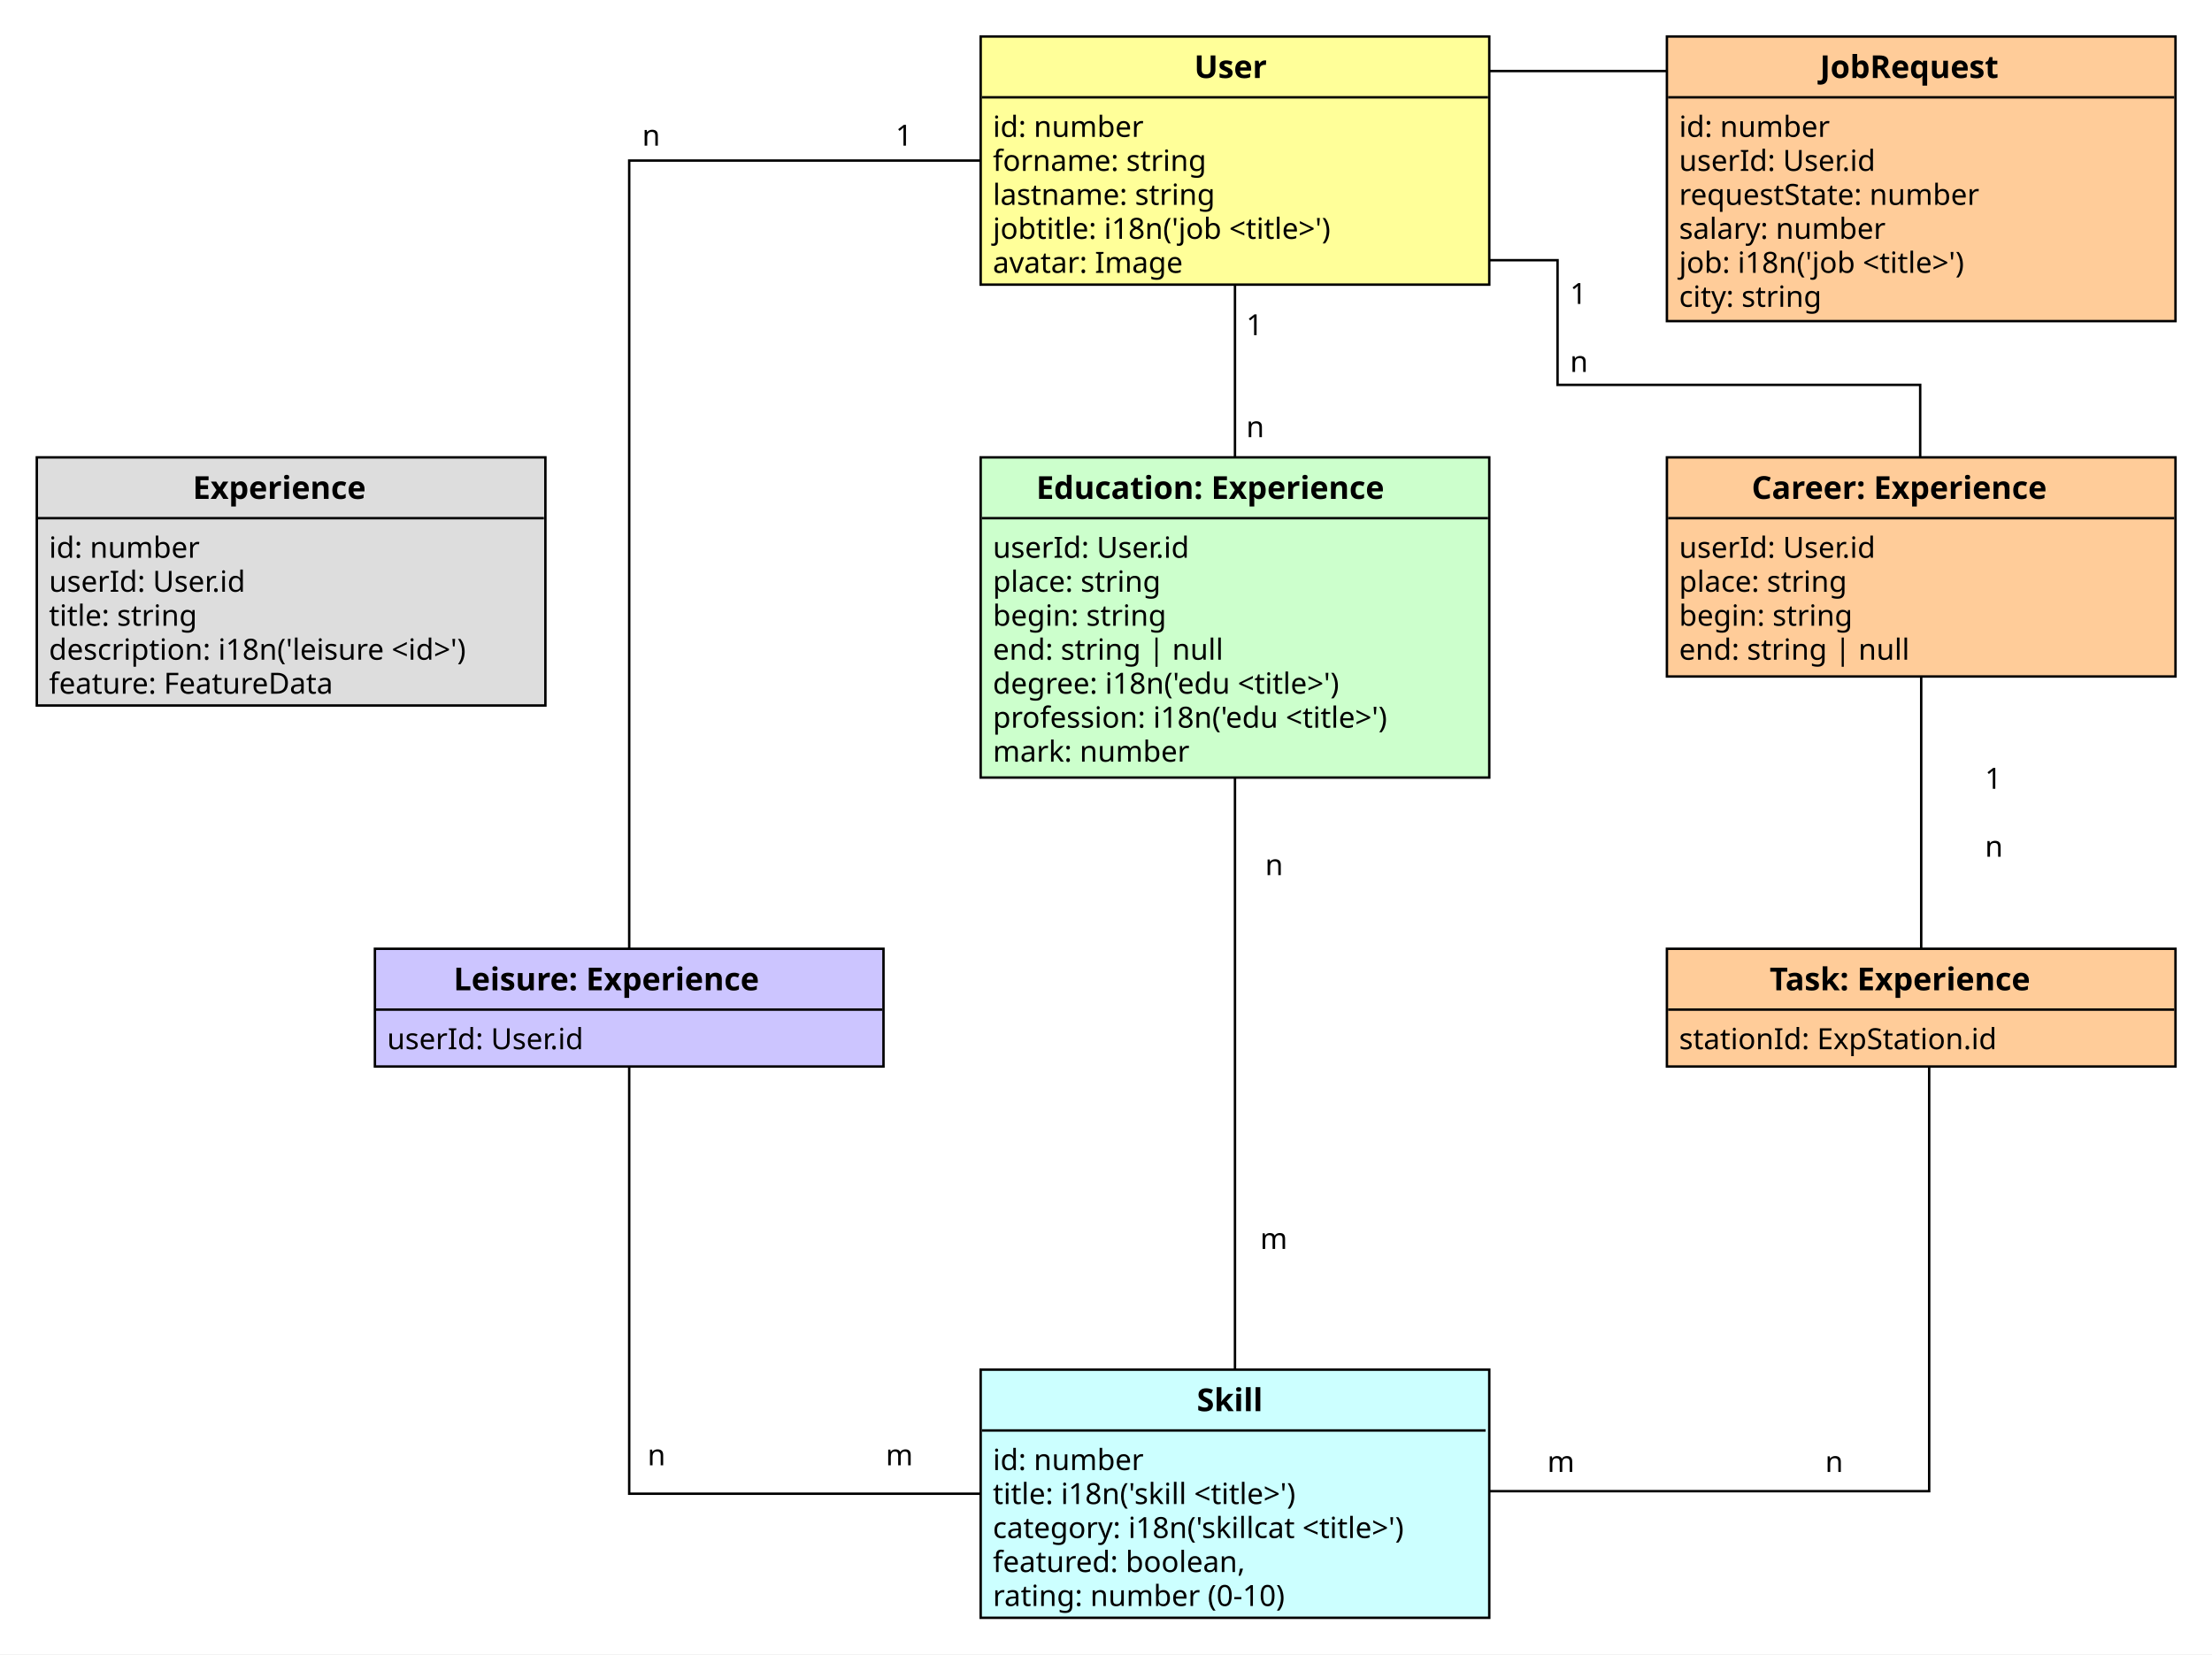
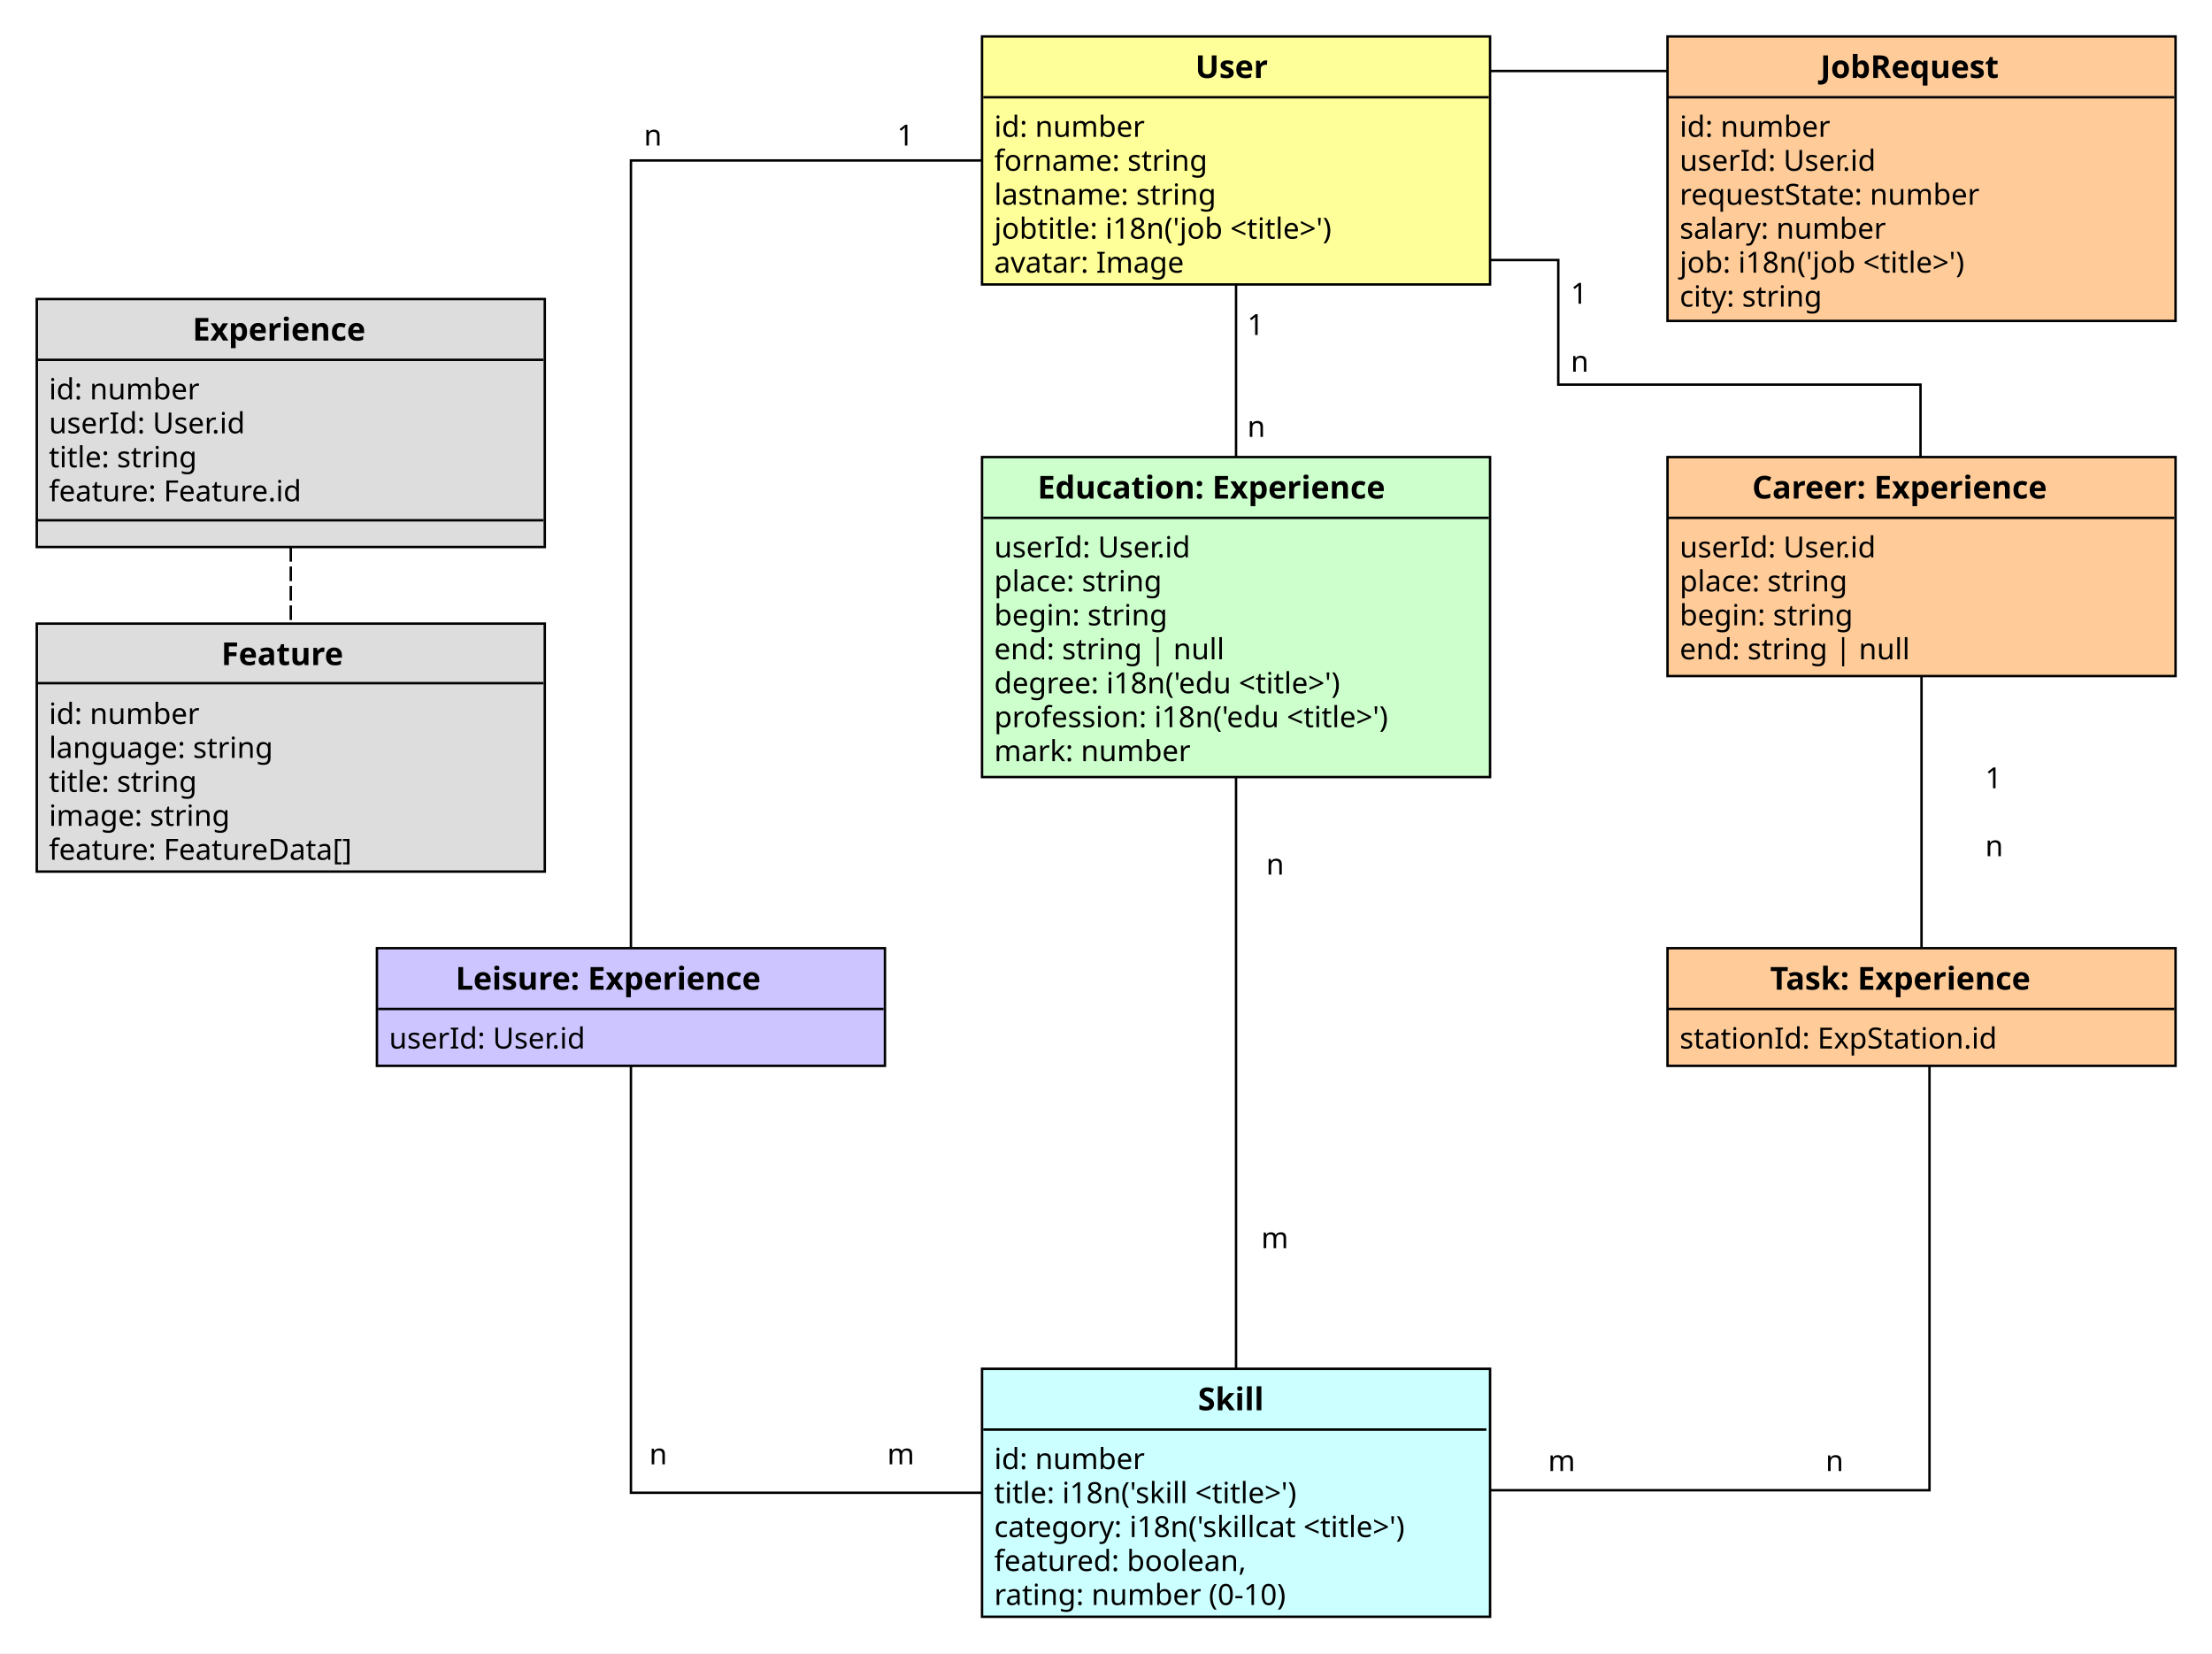
- <svg xmlns="http://www.w3.org/2000/svg" fill-opacity="1" color-rendering="auto" color-interpolation="auto" text-rendering="auto" stroke="black" stroke-linecap="square" width="909" stroke-miterlimit="10" shape-rendering="auto" stroke-opacity="1" fill="black" stroke-dasharray="none" font-weight="normal" stroke-width="1" height="680" font-family="'Dialog'" font-style="normal" stroke-linejoin="miter" font-size="12px" stroke-dashoffset="0" image-rendering="auto">
+ <svg xmlns="http://www.w3.org/2000/svg" fill-opacity="1" color-rendering="auto" color-interpolation="auto" text-rendering="auto" stroke="black" stroke-linecap="square" width="910" stroke-miterlimit="10" shape-rendering="auto" stroke-opacity="1" fill="black" stroke-dasharray="none" font-weight="normal" stroke-width="1" height="680" font-family="'Dialog'" font-style="normal" stroke-linejoin="miter" font-size="12px" stroke-dashoffset="0" image-rendering="auto">
  <defs id="genericDefs" />
  <g>
    <defs id="defs1">
      <clipPath clipPathUnits="userSpaceOnUse" id="clipPath1">
-         <path d="M0 0 L909 0 L909 680 L0 680 L0 0 Z" />
+         <path d="M0 0 L910 0 L910 680 L0 680 L0 0 Z" />
      </clipPath>
      <clipPath clipPathUnits="userSpaceOnUse" id="clipPath2">
-         <path d="M310 179 L1219 179 L1219 859 L310 859 L310 179 Z" />
+         <path d="M309 179 L1219 179 L1219 859 L309 859 L309 179 Z" />
      </clipPath>
      <clipPath clipPathUnits="userSpaceOnUse" id="clipPath3">
        <path d="M713 194 L713 296 L922 296 L922 194 Z" />
      </clipPath>
      <clipPath clipPathUnits="userSpaceOnUse" id="clipPath4">
        <path d="M995 367 L995 457 L1204 457 L1204 367 Z" />
      </clipPath>
      <clipPath clipPathUnits="userSpaceOnUse" id="clipPath5">
        <path d="M995 569 L995 617 L1204 617 L1204 569 Z" />
      </clipPath>
      <clipPath clipPathUnits="userSpaceOnUse" id="clipPath6">
        <path d="M713 742 L713 844 L921 844 L921 742 Z" />
      </clipPath>
      <clipPath clipPathUnits="userSpaceOnUse" id="clipPath7">
        <path d="M995 194 L995 311 L1204 311 L1204 194 Z" />
      </clipPath>
      <clipPath clipPathUnits="userSpaceOnUse" id="clipPath8">
        <path d="M464 569 L464 617 L673 617 L673 569 Z" />
      </clipPath>
      <clipPath clipPathUnits="userSpaceOnUse" id="clipPath9">
        <path d="M713 367 L713 498 L922 498 L922 367 Z" />
      </clipPath>
      <clipPath clipPathUnits="userSpaceOnUse" id="clipPath10">
-         <path d="M325 367 L325 469 L534 469 L534 367 Z" />
+         <path d="M324 302 L324 404 L533 404 L533 302 Z" />
+       </clipPath>
+       <clipPath clipPathUnits="userSpaceOnUse" id="clipPath11">
+         <path d="M324 435 L324 537 L533 537 L533 435 Z" />
      </clipPath>
    </defs>
-     <g fill="white" text-rendering="geometricPrecision" shape-rendering="geometricPrecision" transform="translate(-310,-179)" stroke="white">
-       <rect x="310" width="909" height="680" y="179" clip-path="url(#clipPath2)" stroke="none" />
+     <g fill="white" text-rendering="geometricPrecision" shape-rendering="geometricPrecision" transform="translate(-309,-179)" stroke="white">
+       <rect x="309" width="910" height="680" y="179" clip-path="url(#clipPath2)" stroke="none" />
    </g>
-     <g fill="rgb(255,255,153)" text-rendering="geometricPrecision" shape-rendering="geometricPrecision" transform="matrix(1,0,0,1,-310,-179)" stroke="rgb(255,255,153)">
+     <g fill="rgb(255,255,153)" text-rendering="geometricPrecision" shape-rendering="geometricPrecision" transform="matrix(1,0,0,1,-309,-179)" stroke="rgb(255,255,153)">
      <rect x="713" width="209" height="102" y="194" clip-path="url(#clipPath2)" stroke="none" />
    </g>
-     <g text-rendering="geometricPrecision" stroke-miterlimit="1.45" shape-rendering="geometricPrecision" transform="matrix(1,0,0,1,-310,-179)" stroke-linecap="butt">
+     <g text-rendering="geometricPrecision" stroke-miterlimit="1.45" shape-rendering="geometricPrecision" transform="matrix(1,0,0,1,-309,-179)" stroke-linecap="butt">
      <rect fill="none" x="713" width="209" height="102" y="194" clip-path="url(#clipPath2)" />
      <text x="800.739" font-size="13px" y="211.067" clip-path="url(#clipPath3)" font-family="sans-serif" stroke="none" font-weight="bold" xml:space="preserve">User</text>
      <line stroke-linecap="square" clip-path="url(#clipPath3)" fill="none" x1="714" x2="921" y1="219" y2="219" stroke-miterlimit="10" />
      <text x="718" xml:space="preserve" y="235.272" clip-path="url(#clipPath3)" font-family="sans-serif" stroke="none">id: number</text>
      <text x="718" xml:space="preserve" y="249.24" clip-path="url(#clipPath3)" font-family="sans-serif" stroke="none">forname: string</text>
      <text x="718" xml:space="preserve" y="263.209" clip-path="url(#clipPath3)" font-family="sans-serif" stroke="none">lastname: string</text>
      <text x="718" xml:space="preserve" y="277.178" clip-path="url(#clipPath3)" font-family="sans-serif" stroke="none">jobtitle: i18n('job &lt;title&gt;')</text>
      <text x="718" xml:space="preserve" y="291.147" clip-path="url(#clipPath3)" font-family="sans-serif" stroke="none">avatar: Image</text>
      <line stroke-linecap="square" clip-path="url(#clipPath3)" fill="none" x1="714" x2="921" y1="298" y2="298" stroke-miterlimit="10" />
    </g>
-     <g fill="rgb(255,204,153)" text-rendering="geometricPrecision" shape-rendering="geometricPrecision" transform="matrix(1,0,0,1,-310,-179)" stroke="rgb(255,204,153)">
+     <g fill="rgb(255,204,153)" text-rendering="geometricPrecision" shape-rendering="geometricPrecision" transform="matrix(1,0,0,1,-309,-179)" stroke="rgb(255,204,153)">
      <rect x="995" width="209" height="90.074" y="367" clip-path="url(#clipPath2)" stroke="none" />
    </g>
-     <g text-rendering="geometricPrecision" stroke-miterlimit="1.45" shape-rendering="geometricPrecision" transform="matrix(1,0,0,1,-310,-179)" stroke-linecap="butt">
+     <g text-rendering="geometricPrecision" stroke-miterlimit="1.45" shape-rendering="geometricPrecision" transform="matrix(1,0,0,1,-309,-179)" stroke-linecap="butt">
      <rect fill="none" x="995" width="209" height="90.074" y="367" clip-path="url(#clipPath2)" />
      <text x="1029.828" font-size="13px" y="384.067" clip-path="url(#clipPath4)" font-family="sans-serif" stroke="none" font-weight="bold" xml:space="preserve">Career: Experience</text>
      <line stroke-linecap="square" clip-path="url(#clipPath4)" fill="none" x1="996" x2="1203" y1="392" y2="392" stroke-miterlimit="10" />
      <text x="1000" xml:space="preserve" y="408.272" clip-path="url(#clipPath4)" font-family="sans-serif" stroke="none">userId: User.id</text>
      <text x="1000" xml:space="preserve" y="422.24" clip-path="url(#clipPath4)" font-family="sans-serif" stroke="none">place: string</text>
      <text x="1000" xml:space="preserve" y="436.209" clip-path="url(#clipPath4)" font-family="sans-serif" stroke="none">begin: string</text>
      <text x="1000" xml:space="preserve" y="450.178" clip-path="url(#clipPath4)" font-family="sans-serif" stroke="none">end: string | null</text>
      <line stroke-linecap="square" clip-path="url(#clipPath4)" fill="none" x1="996" x2="1203" y1="458" y2="458" stroke-miterlimit="10" />
    </g>
-     <g fill="rgb(255,204,153)" text-rendering="geometricPrecision" shape-rendering="geometricPrecision" transform="matrix(1,0,0,1,-310,-179)" stroke="rgb(255,204,153)">
+     <g fill="rgb(255,204,153)" text-rendering="geometricPrecision" shape-rendering="geometricPrecision" transform="matrix(1,0,0,1,-309,-179)" stroke="rgb(255,204,153)">
      <rect x="995" width="209" height="48.4" y="569" clip-path="url(#clipPath2)" stroke="none" />
    </g>
-     <g text-rendering="geometricPrecision" stroke-miterlimit="1.45" shape-rendering="geometricPrecision" transform="matrix(1,0,0,1,-310,-179)" stroke-linecap="butt">
+     <g text-rendering="geometricPrecision" stroke-miterlimit="1.45" shape-rendering="geometricPrecision" transform="matrix(1,0,0,1,-309,-179)" stroke-linecap="butt">
      <rect fill="none" x="995" width="209" height="48.4" y="569" clip-path="url(#clipPath2)" />
      <text x="1037.201" font-size="13px" y="586.067" clip-path="url(#clipPath5)" font-family="sans-serif" stroke="none" font-weight="bold" xml:space="preserve">Task: Experience</text>
      <line stroke-linecap="square" clip-path="url(#clipPath5)" fill="none" x1="996" x2="1203" y1="594" y2="594" stroke-miterlimit="10" />
      <text x="1000" xml:space="preserve" y="610.271" clip-path="url(#clipPath5)" font-family="sans-serif" stroke="none">stationId: ExpStation.id</text>
      <line stroke-linecap="square" clip-path="url(#clipPath5)" fill="none" x1="996" x2="1203" y1="618" y2="618" stroke-miterlimit="10" />
    </g>
-     <g fill="rgb(204,255,255)" text-rendering="geometricPrecision" shape-rendering="geometricPrecision" transform="matrix(1,0,0,1,-310,-179)" stroke="rgb(204,255,255)">
+     <g fill="rgb(204,255,255)" text-rendering="geometricPrecision" shape-rendering="geometricPrecision" transform="matrix(1,0,0,1,-309,-179)" stroke="rgb(204,255,255)">
      <rect x="713" width="209" height="102" y="742" clip-path="url(#clipPath2)" stroke="none" />
    </g>
-     <g text-rendering="geometricPrecision" stroke-miterlimit="1.45" shape-rendering="geometricPrecision" transform="matrix(1,0,0,1,-310,-179)" stroke-linecap="butt">
+     <g text-rendering="geometricPrecision" stroke-miterlimit="1.45" shape-rendering="geometricPrecision" transform="matrix(1,0,0,1,-309,-179)" stroke-linecap="butt">
      <rect fill="none" x="713" width="209" height="102" y="742" clip-path="url(#clipPath2)" />
      <text x="801.812" font-size="13px" y="759.067" clip-path="url(#clipPath6)" font-family="sans-serif" stroke="none" font-weight="bold" xml:space="preserve">Skill</text>
      <line stroke-linecap="square" clip-path="url(#clipPath6)" fill="none" x1="714" x2="920" y1="767" y2="767" stroke-miterlimit="10" />
      <text x="718" xml:space="preserve" y="783.271" clip-path="url(#clipPath6)" font-family="sans-serif" stroke="none">id: number</text>
      <text x="718" xml:space="preserve" y="797.24" clip-path="url(#clipPath6)" font-family="sans-serif" stroke="none">title: i18n('skill &lt;title&gt;')</text>
      <text x="718" xml:space="preserve" y="811.209" clip-path="url(#clipPath6)" font-family="sans-serif" stroke="none">category: i18n('skillcat &lt;title&gt;')</text>
      <text x="718" xml:space="preserve" y="825.178" clip-path="url(#clipPath6)" font-family="sans-serif" stroke="none">featured: boolean,</text>
      <text x="718" xml:space="preserve" y="839.146" clip-path="url(#clipPath6)" font-family="sans-serif" stroke="none">rating: number (0-10)</text>
      <line stroke-linecap="square" clip-path="url(#clipPath6)" fill="none" x1="714" x2="920" y1="846" y2="846" stroke-miterlimit="10" />
    </g>
-     <g fill="rgb(255,204,153)" text-rendering="geometricPrecision" shape-rendering="geometricPrecision" transform="matrix(1,0,0,1,-310,-179)" stroke="rgb(255,204,153)">
+     <g fill="rgb(255,204,153)" text-rendering="geometricPrecision" shape-rendering="geometricPrecision" transform="matrix(1,0,0,1,-309,-179)" stroke="rgb(255,204,153)">
      <rect x="995" width="209" height="117" y="194" clip-path="url(#clipPath2)" stroke="none" />
    </g>
-     <g text-rendering="geometricPrecision" stroke-miterlimit="1.45" shape-rendering="geometricPrecision" transform="matrix(1,0,0,1,-310,-179)" stroke-linecap="butt">
+     <g text-rendering="geometricPrecision" stroke-miterlimit="1.45" shape-rendering="geometricPrecision" transform="matrix(1,0,0,1,-309,-179)" stroke-linecap="butt">
      <rect fill="none" x="995" width="209" height="117" y="194" clip-path="url(#clipPath2)" />
      <text x="1057.885" font-size="13px" y="211.067" clip-path="url(#clipPath7)" font-family="sans-serif" stroke="none" font-weight="bold" xml:space="preserve">JobRequest</text>
      <line stroke-linecap="square" clip-path="url(#clipPath7)" fill="none" x1="996" x2="1203" y1="219" y2="219" stroke-miterlimit="10" />
      <text x="1000" xml:space="preserve" y="235.272" clip-path="url(#clipPath7)" font-family="sans-serif" stroke="none">id: number</text>
      <text x="1000" xml:space="preserve" y="249.24" clip-path="url(#clipPath7)" font-family="sans-serif" stroke="none">userId: User.id</text>
      <text x="1000" xml:space="preserve" y="263.209" clip-path="url(#clipPath7)" font-family="sans-serif" stroke="none">requestState: number</text>
      <text x="1000" xml:space="preserve" y="277.178" clip-path="url(#clipPath7)" font-family="sans-serif" stroke="none">salary: number</text>
      <text x="1000" xml:space="preserve" y="291.147" clip-path="url(#clipPath7)" font-family="sans-serif" stroke="none">job: i18n('job &lt;title&gt;')</text>
      <text x="1000" xml:space="preserve" y="305.115" clip-path="url(#clipPath7)" font-family="sans-serif" stroke="none">city: string</text>
      <line stroke-linecap="square" clip-path="url(#clipPath7)" fill="none" x1="996" x2="1203" y1="312" y2="312" stroke-miterlimit="10" />
    </g>
-     <g fill="rgb(204,197,255)" text-rendering="geometricPrecision" shape-rendering="geometricPrecision" transform="matrix(1,0,0,1,-310,-179)" stroke="rgb(204,197,255)">
+     <g fill="rgb(204,197,255)" text-rendering="geometricPrecision" shape-rendering="geometricPrecision" transform="matrix(1,0,0,1,-309,-179)" stroke="rgb(204,197,255)">
      <rect x="464.062" width="209" height="48.4" y="569" clip-path="url(#clipPath2)" stroke="none" />
    </g>
-     <g text-rendering="geometricPrecision" stroke-miterlimit="1.45" shape-rendering="geometricPrecision" transform="matrix(1,0,0,1,-310,-179)" stroke-linecap="butt">
+     <g text-rendering="geometricPrecision" stroke-miterlimit="1.45" shape-rendering="geometricPrecision" transform="matrix(1,0,0,1,-309,-179)" stroke-linecap="butt">
      <rect fill="none" x="464.062" width="209" height="48.4" y="569" clip-path="url(#clipPath2)" />
      <text x="496.386" font-size="13px" y="586.067" clip-path="url(#clipPath8)" font-family="sans-serif" stroke="none" font-weight="bold" xml:space="preserve">Leisure: Experience</text>
      <line stroke-linecap="square" clip-path="url(#clipPath8)" fill="none" x1="465" x2="672" y1="594" y2="594" stroke-miterlimit="10" />
      <text x="469.062" xml:space="preserve" y="610.271" clip-path="url(#clipPath8)" font-family="sans-serif" stroke="none">userId: User.id</text>
      <line stroke-linecap="square" clip-path="url(#clipPath8)" fill="none" x1="465" x2="672" y1="618" y2="618" stroke-miterlimit="10" />
    </g>
-     <g fill="rgb(204,255,204)" text-rendering="geometricPrecision" shape-rendering="geometricPrecision" transform="matrix(1,0,0,1,-310,-179)" stroke="rgb(204,255,204)">
+     <g fill="rgb(204,255,204)" text-rendering="geometricPrecision" shape-rendering="geometricPrecision" transform="matrix(1,0,0,1,-309,-179)" stroke="rgb(204,255,204)">
      <rect x="713" width="209" height="131.618" y="367" clip-path="url(#clipPath2)" stroke="none" />
    </g>
-     <g text-rendering="geometricPrecision" stroke-miterlimit="1.45" shape-rendering="geometricPrecision" transform="matrix(1,0,0,1,-310,-179)" stroke-linecap="butt">
+     <g text-rendering="geometricPrecision" stroke-miterlimit="1.45" shape-rendering="geometricPrecision" transform="matrix(1,0,0,1,-309,-179)" stroke-linecap="butt">
      <rect fill="none" x="713" width="209" height="131.618" y="367" clip-path="url(#clipPath2)" />
      <text x="735.825" font-size="13px" y="384.067" clip-path="url(#clipPath9)" font-family="sans-serif" stroke="none" font-weight="bold" xml:space="preserve">Education: Experience</text>
      <line stroke-linecap="square" clip-path="url(#clipPath9)" fill="none" x1="714" x2="921" y1="392" y2="392" stroke-miterlimit="10" />
      <text x="718" xml:space="preserve" y="408.272" clip-path="url(#clipPath9)" font-family="sans-serif" stroke="none">userId: User.id</text>
      <text x="718" xml:space="preserve" y="422.24" clip-path="url(#clipPath9)" font-family="sans-serif" stroke="none">place: string</text>
      <text x="718" xml:space="preserve" y="436.209" clip-path="url(#clipPath9)" font-family="sans-serif" stroke="none">begin: string</text>
      <text x="718" xml:space="preserve" y="450.178" clip-path="url(#clipPath9)" font-family="sans-serif" stroke="none">end: string | null</text>
      <text x="718" xml:space="preserve" y="464.147" clip-path="url(#clipPath9)" font-family="sans-serif" stroke="none">degree: i18n('edu &lt;title&gt;')</text>
      <text x="718" xml:space="preserve" y="478.115" clip-path="url(#clipPath9)" font-family="sans-serif" stroke="none">profession: i18n('edu &lt;title&gt;')</text>
      <text x="718" xml:space="preserve" y="492.084" clip-path="url(#clipPath9)" font-family="sans-serif" stroke="none">mark: number</text>
      <line stroke-linecap="square" clip-path="url(#clipPath9)" fill="none" x1="714" x2="921" y1="499" y2="499" stroke-miterlimit="10" />
    </g>
-     <g fill="rgb(221,221,221)" text-rendering="geometricPrecision" shape-rendering="geometricPrecision" transform="matrix(1,0,0,1,-310,-179)" stroke="rgb(221,221,221)">
-       <rect x="325.124" width="209" height="102" y="367" clip-path="url(#clipPath2)" stroke="none" />
+     <g fill="rgb(221,221,221)" text-rendering="geometricPrecision" shape-rendering="geometricPrecision" transform="matrix(1,0,0,1,-309,-179)" stroke="rgb(221,221,221)">
+       <rect x="324.124" width="209" height="102" y="302" clip-path="url(#clipPath2)" stroke="none" />
    </g>
-     <g text-rendering="geometricPrecision" stroke-miterlimit="1.45" shape-rendering="geometricPrecision" transform="matrix(1,0,0,1,-310,-179)" stroke-linecap="butt">
-       <rect fill="none" x="325.124" width="209" height="102" y="367" clip-path="url(#clipPath2)" />
-       <text x="389.199" font-size="13px" y="384.067" clip-path="url(#clipPath10)" font-family="sans-serif" stroke="none" font-weight="bold" xml:space="preserve">Experience</text>
-       <line stroke-linecap="square" clip-path="url(#clipPath10)" fill="none" x1="326" x2="533" y1="392" y2="392" stroke-miterlimit="10" />
-       <text x="330.124" xml:space="preserve" y="408.272" clip-path="url(#clipPath10)" font-family="sans-serif" stroke="none">id: number</text>
-       <text x="330.124" xml:space="preserve" y="422.24" clip-path="url(#clipPath10)" font-family="sans-serif" stroke="none">userId: User.id</text>
-       <text x="330.124" xml:space="preserve" y="436.209" clip-path="url(#clipPath10)" font-family="sans-serif" stroke="none">title: string</text>
-       <text x="330.124" xml:space="preserve" y="450.178" clip-path="url(#clipPath10)" font-family="sans-serif" stroke="none">description: i18n('leisure &lt;id&gt;')</text>
-       <text x="330.124" xml:space="preserve" y="464.147" clip-path="url(#clipPath10)" font-family="sans-serif" stroke="none">feature: FeatureData</text>
-       <line stroke-linecap="square" clip-path="url(#clipPath10)" fill="none" x1="326" x2="533" y1="471" y2="471" stroke-miterlimit="10" />
+     <g text-rendering="geometricPrecision" stroke-miterlimit="1.45" shape-rendering="geometricPrecision" transform="matrix(1,0,0,1,-309,-179)" stroke-linecap="butt">
+       <rect fill="none" x="324.124" width="209" height="102" y="302" clip-path="url(#clipPath2)" />
+       <text x="388.199" font-size="13px" y="319.067" clip-path="url(#clipPath10)" font-family="sans-serif" stroke="none" font-weight="bold" xml:space="preserve">Experience</text>
+       <line stroke-linecap="square" clip-path="url(#clipPath10)" fill="none" x1="325" x2="532" y1="327" y2="327" stroke-miterlimit="10" />
+       <text x="329.124" xml:space="preserve" y="343.272" clip-path="url(#clipPath10)" font-family="sans-serif" stroke="none">id: number</text>
+       <text x="329.124" xml:space="preserve" y="357.24" clip-path="url(#clipPath10)" font-family="sans-serif" stroke="none">userId: User.id</text>
+       <text x="329.124" xml:space="preserve" y="371.209" clip-path="url(#clipPath10)" font-family="sans-serif" stroke="none">title: string</text>
+       <text x="329.124" xml:space="preserve" y="385.178" clip-path="url(#clipPath10)" font-family="sans-serif" stroke="none">feature: Feature.id</text>
+       <line stroke-linecap="square" clip-path="url(#clipPath10)" fill="none" x1="325" x2="532" y1="393" y2="393" stroke-miterlimit="10" />
+     </g>
+     <g fill="rgb(221,221,221)" text-rendering="geometricPrecision" shape-rendering="geometricPrecision" transform="matrix(1,0,0,1,-309,-179)" stroke="rgb(221,221,221)">
+       <rect x="324.124" width="209" height="102" y="435.5" clip-path="url(#clipPath2)" stroke="none" />
+     </g>
+     <g text-rendering="geometricPrecision" stroke-miterlimit="1.45" shape-rendering="geometricPrecision" transform="matrix(1,0,0,1,-309,-179)" stroke-linecap="butt">
+       <rect fill="none" x="324.124" width="209" height="102" y="435.5" clip-path="url(#clipPath2)" />
+       <text x="400.04" font-size="13px" y="452.567" clip-path="url(#clipPath11)" font-family="sans-serif" stroke="none" font-weight="bold" xml:space="preserve">Feature</text>
+       <line stroke-linecap="square" clip-path="url(#clipPath11)" fill="none" x1="325" x2="532" y1="460" y2="460" stroke-miterlimit="10" />
+       <text x="329.124" xml:space="preserve" y="476.772" clip-path="url(#clipPath11)" font-family="sans-serif" stroke="none">id: number</text>
+       <text x="329.124" xml:space="preserve" y="490.74" clip-path="url(#clipPath11)" font-family="sans-serif" stroke="none">language: string</text>
+       <text x="329.124" xml:space="preserve" y="504.709" clip-path="url(#clipPath11)" font-family="sans-serif" stroke="none">title: string</text>
+       <text x="329.124" xml:space="preserve" y="518.678" clip-path="url(#clipPath11)" font-family="sans-serif" stroke="none">image: string</text>
+       <text x="329.124" xml:space="preserve" y="532.646" clip-path="url(#clipPath11)" font-family="sans-serif" stroke="none">feature: FeatureData[]</text>
+       <line stroke-linecap="square" clip-path="url(#clipPath11)" fill="none" x1="325" x2="532" y1="540" y2="540" stroke-miterlimit="10" />
      <path fill="none" d="M1099.083 367.037 L1099.083 337.202 L950.061 337.202 L950.061 285.955 L921.959 285.955" clip-path="url(#clipPath2)" />
      <text x="955.17" xml:space="preserve" y="303.933" clip-path="url(#clipPath2)" font-family="sans-serif" stroke="none">1</text>
      <text x="957.08" xml:space="preserve" y="317.901" clip-path="url(#clipPath2)" font-family="sans-serif" stroke="none"> </text>
      <text x="955.185" xml:space="preserve" y="331.87" clip-path="url(#clipPath2)" font-family="sans-serif" stroke="none">n</text>
      <path fill="none" d="M1099.5 569.007 L1099.5 457.066" clip-path="url(#clipPath2)" />
      <text x="1125.683" xml:space="preserve" y="503.223" clip-path="url(#clipPath2)" font-family="sans-serif" stroke="none">1</text>
      <text x="1127.593" xml:space="preserve" y="517.192" clip-path="url(#clipPath2)" font-family="sans-serif" stroke="none"> </text>
      <text x="1125.697" xml:space="preserve" y="531.16" clip-path="url(#clipPath2)" font-family="sans-serif" stroke="none">n</text>
      <path fill="none" d="M1102.775 617.405 L1102.775 791.956 L922.005 791.956" clip-path="url(#clipPath2)" />
      <text x="945.846" xml:space="preserve" y="784.062" clip-path="url(#clipPath2)" font-family="sans-serif" stroke="none">m                                 n</text>
      <path fill="none" d="M922.032 208.198 L995.031 208.198" clip-path="url(#clipPath2)" />
      <path fill="none" d="M712.996 245 L568.562 245 L568.562 569.015" clip-path="url(#clipPath2)" />
      <text x="573.892" xml:space="preserve" y="238.873" clip-path="url(#clipPath2)" font-family="sans-serif" stroke="none">n                               1</text>
      <path fill="none" d="M568.562 617.443 L568.562 793 L712.996 793" clip-path="url(#clipPath2)" />
      <text x="576.086" xml:space="preserve" y="781.309" clip-path="url(#clipPath2)" font-family="sans-serif" stroke="none">n                             m</text>
      <path fill="none" d="M817.5 296.033 L817.5 366.992" clip-path="url(#clipPath2)" />
      <text x="822.118" xml:space="preserve" y="316.787" clip-path="url(#clipPath2)" font-family="sans-serif" stroke="none">1</text>
      <text x="824.028" xml:space="preserve" y="330.755" clip-path="url(#clipPath2)" font-family="sans-serif" stroke="none"> </text>
      <text x="824.028" xml:space="preserve" y="344.724" clip-path="url(#clipPath2)" font-family="sans-serif" stroke="none"> </text>
      <text x="822.133" xml:space="preserve" y="358.693" clip-path="url(#clipPath2)" font-family="sans-serif" stroke="none">n</text>
      <path fill="none" d="M817.5 498.63 L817.5 742.01" clip-path="url(#clipPath2)" />
      <text x="829.887" xml:space="preserve" y="538.73" clip-path="url(#clipPath2)" font-family="sans-serif" stroke="none">n</text>
      <text x="831.783" xml:space="preserve" y="552.698" clip-path="url(#clipPath2)" font-family="sans-serif" stroke="none"> </text>
      <text x="831.783" xml:space="preserve" y="566.667" clip-path="url(#clipPath2)" font-family="sans-serif" stroke="none"> </text>
      <text x="831.783" xml:space="preserve" y="580.636" clip-path="url(#clipPath2)" font-family="sans-serif" stroke="none"> </text>
      <text x="831.783" xml:space="preserve" y="594.605" clip-path="url(#clipPath2)" font-family="sans-serif" stroke="none"> </text>
      <text x="831.783" xml:space="preserve" y="608.573" clip-path="url(#clipPath2)" font-family="sans-serif" stroke="none"> </text>
      <text x="831.783" xml:space="preserve" y="622.542" clip-path="url(#clipPath2)" font-family="sans-serif" stroke="none"> </text>
      <text x="831.783" xml:space="preserve" y="636.511" clip-path="url(#clipPath2)" font-family="sans-serif" stroke="none"> </text>
      <text x="831.783" xml:space="preserve" y="650.48" clip-path="url(#clipPath2)" font-family="sans-serif" stroke="none"> </text>
      <text x="831.783" xml:space="preserve" y="664.448" clip-path="url(#clipPath2)" font-family="sans-serif" stroke="none"> </text>
      <text x="831.783" xml:space="preserve" y="678.417" clip-path="url(#clipPath2)" font-family="sans-serif" stroke="none"> </text>
      <text x="827.845" xml:space="preserve" y="692.386" clip-path="url(#clipPath2)" font-family="sans-serif" stroke="none">m</text>
+       <path fill="none" stroke-dasharray="6,2" d="M428.624 404.008 L428.624 435.466" clip-path="url(#clipPath2)" />
    </g>
  </g>
</svg>
